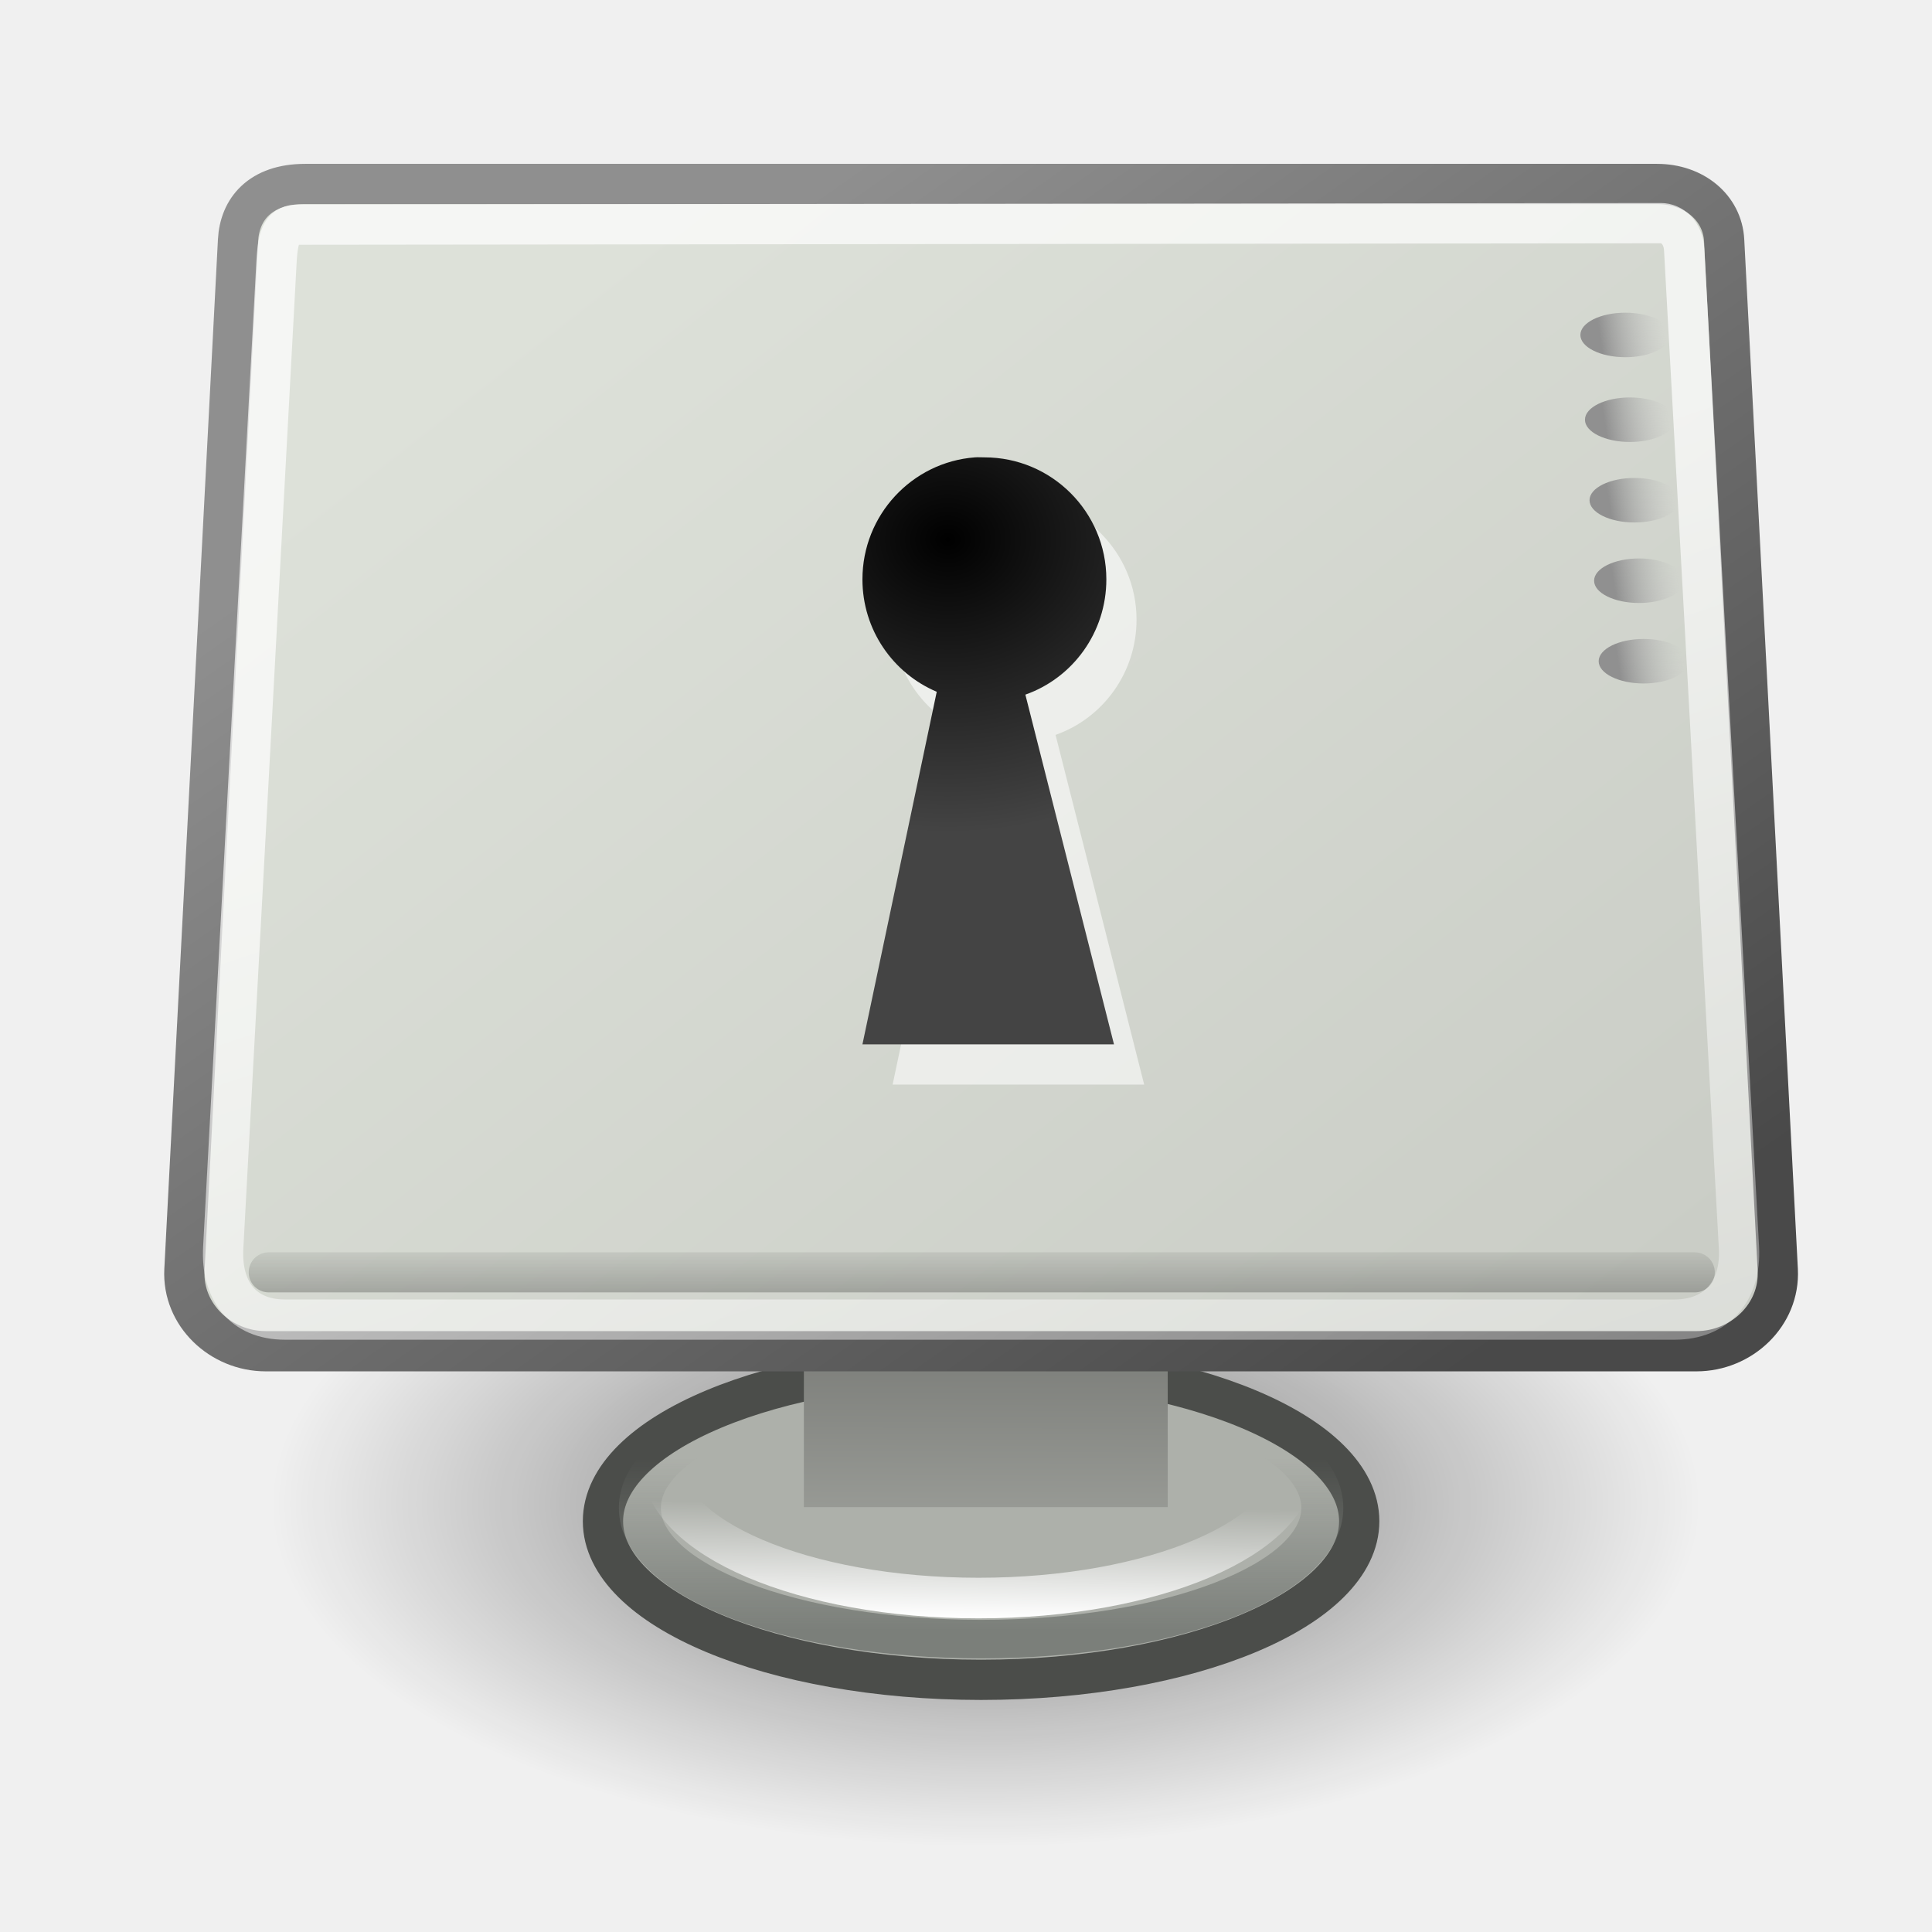
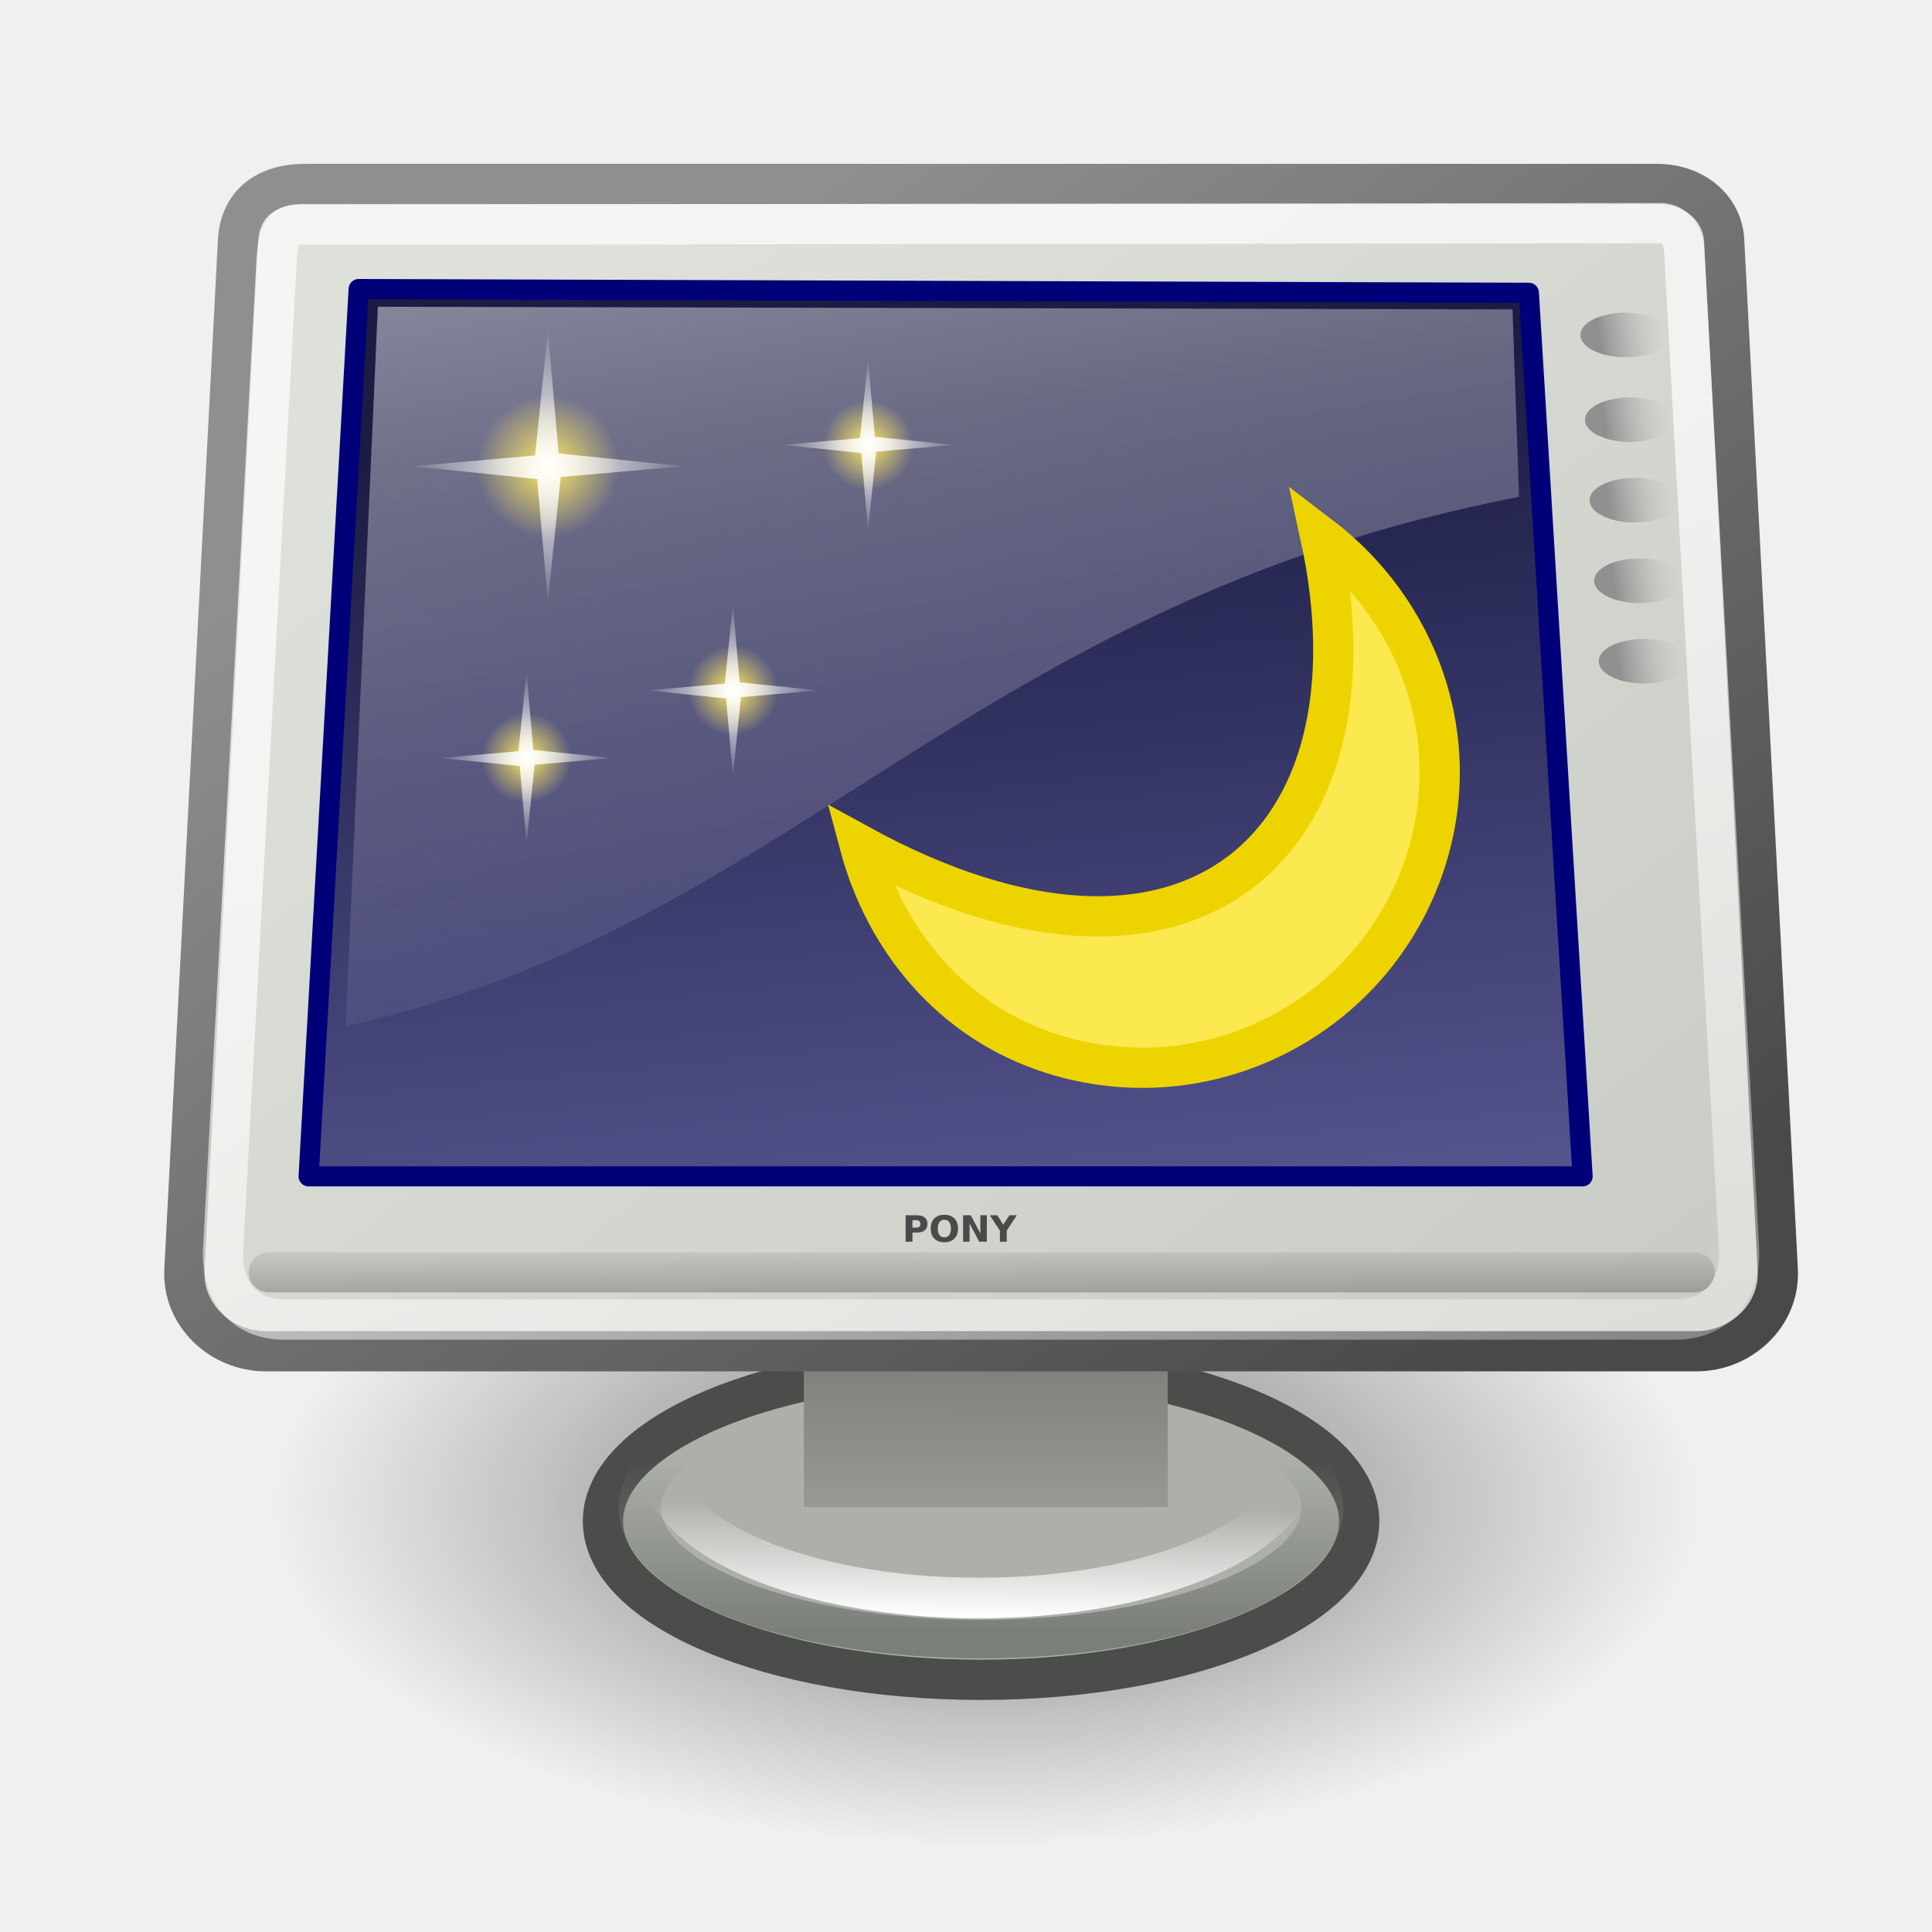
<svg xmlns="http://www.w3.org/2000/svg" xmlns:xlink="http://www.w3.org/1999/xlink" width="48px" height="48px" id="svg2327">
  <defs id="defs3">
-     <linearGradient id="linearGradient5800">
-       <stop style="stop-color:#000000;stop-opacity:1;" offset="0" id="stop5802" />
-       <stop style="stop-color:#444444;stop-opacity:1;" offset="1" id="stop5804" />
-     </linearGradient>
    <linearGradient id="linearGradient2541">
      <stop style="stop-color:#fee964;stop-opacity:1;" offset="0" id="stop2543" />
      <stop style="stop-color:#fee964;stop-opacity:0;" offset="1" id="stop2545" />
    </linearGradient>
    <linearGradient id="linearGradient2523">
      <stop style="stop-color:#ffffff;stop-opacity:1;" offset="0" id="stop2525" />
      <stop style="stop-color:#ffffff;stop-opacity:0;" offset="1" id="stop2527" />
    </linearGradient>
    <linearGradient id="linearGradient2329">
      <stop id="stop2331" offset="0" style="stop-color:#ffffff;stop-opacity:1;" />
      <stop id="stop2333" offset="1" style="stop-color:#ffffff;stop-opacity:0;" />
    </linearGradient>
    <linearGradient id="linearGradient2321">
      <stop id="stop2323" offset="0" style="stop-color:#7b7f7a;stop-opacity:1;" />
      <stop id="stop2325" offset="1" style="stop-color:#7b7f7a;stop-opacity:0;" />
    </linearGradient>
    <linearGradient id="linearGradient2752">
      <stop id="stop2754" offset="0" style="stop-color:#9d9d9d;stop-opacity:1;" />
      <stop id="stop2756" offset="1" style="stop-color:#b9b9b9;stop-opacity:1;" />
    </linearGradient>
    <linearGradient id="linearGradient2711">
      <stop id="stop2713" offset="0" style="stop-color:#909090;stop-opacity:1;" />
      <stop id="stop2715" offset="1" style="stop-color:#bebebe;stop-opacity:0;" />
    </linearGradient>
    <linearGradient id="linearGradient2701">
      <stop id="stop2703" offset="0" style="stop-color:#585956;stop-opacity:1;" />
      <stop id="stop2705" offset="1" style="stop-color:#bbbeb8;stop-opacity:1;" />
    </linearGradient>
    <linearGradient id="linearGradient2691">
      <stop id="stop2693" offset="0" style="stop-color:#868686;stop-opacity:1;" />
      <stop id="stop2695" offset="1" style="stop-color:#e9e9e9;stop-opacity:1;" />
    </linearGradient>
    <linearGradient id="linearGradient2683">
      <stop id="stop2685" offset="0" style="stop-color:#000000;stop-opacity:1;" />
      <stop id="stop2687" offset="1" style="stop-color:#000000;stop-opacity:0;" />
    </linearGradient>
    <linearGradient id="linearGradient2675">
      <stop id="stop2677" offset="0" style="stop-color:#5b5b97;stop-opacity:1;" />
      <stop id="stop2679" offset="1" style="stop-color:#1b1b43;stop-opacity:1;" />
    </linearGradient>
    <linearGradient id="linearGradient2667">
      <stop id="stop2669" offset="0" style="stop-color:#ffffff;stop-opacity:1;" />
      <stop id="stop2671" offset="1" style="stop-color:#fcfcff;stop-opacity:0;" />
    </linearGradient>
    <linearGradient id="linearGradient2635">
      <stop id="stop2637" offset="0" style="stop-color:#f9fff5;stop-opacity:1;" />
      <stop id="stop2639" offset="1" style="stop-color:#f9fff5;stop-opacity:0;" />
    </linearGradient>
    <linearGradient id="linearGradient2623">
      <stop id="stop2625" offset="0" style="stop-color:#dfdfde;stop-opacity:1;" />
      <stop id="stop2627" offset="1" style="stop-color:#9d9f9a;stop-opacity:1;" />
    </linearGradient>
    <linearGradient id="linearGradient2454">
      <stop style="stop-color:#000000;stop-opacity:1;" offset="0" id="stop2456" />
      <stop style="stop-color:#000000;stop-opacity:0;" offset="1" id="stop2458" />
    </linearGradient>
    <linearGradient id="linearGradient2415">
      <stop style="stop-color:#ffffff;stop-opacity:1;" offset="0" id="stop2417" />
      <stop style="stop-color:#ffffff;stop-opacity:0;" offset="1" id="stop2419" />
    </linearGradient>
    <linearGradient id="linearGradient2379">
      <stop style="stop-color:#1a4876;stop-opacity:1;" offset="0" id="stop2381" />
      <stop style="stop-color:#3f54a3;stop-opacity:0;" offset="1" id="stop2383" />
    </linearGradient>
    <linearGradient id="linearGradient2328">
      <stop style="stop-color:#ffffff;stop-opacity:1;" offset="0" id="stop2330" />
      <stop style="stop-color:#ffffff;stop-opacity:0;" offset="1" id="stop2332" />
    </linearGradient>
    <linearGradient id="linearGradient2307">
      <stop style="stop-color:#5a7aa4;stop-opacity:1;" offset="0" id="stop2309" />
      <stop style="stop-color:#5a7aa4;stop-opacity:0;" offset="1" id="stop2311" />
    </linearGradient>
    <linearGradient id="linearGradient2253">
      <stop style="stop-color:#8f8f8f;stop-opacity:1;" offset="0" id="stop2255" />
      <stop style="stop-color:#494949;stop-opacity:1;" offset="1" id="stop2257" />
    </linearGradient>
    <linearGradient id="linearGradient2245">
      <stop style="stop-color:#dde1d9;stop-opacity:1;" offset="0" id="stop2247" />
      <stop style="stop-color:#cacdc6;stop-opacity:1;" offset="1" id="stop2249" />
    </linearGradient>
    <linearGradient xlink:href="#linearGradient2245" id="linearGradient2251" gradientTransform="matrix(1.129863,0,0,0.885063,2.875,1.570628)" x1="8.612" y1="7.229" x2="34.784" y2="33.34" gradientUnits="userSpaceOnUse" />
    <linearGradient xlink:href="#linearGradient2307" id="linearGradient2313" gradientTransform="matrix(1.208393,0,0,0.98441,-0.789284,-0.50338)" x1="16.852" y1="9.324" x2="24.419" y2="53.735" gradientUnits="userSpaceOnUse" />
    <linearGradient xlink:href="#linearGradient2328" id="linearGradient2334" gradientTransform="matrix(1.289166,0,0,0.922731,-0.789284,-0.50338)" x1="16.119" y1="10.842" x2="27.289" y2="39.032" gradientUnits="userSpaceOnUse" />
    <linearGradient xlink:href="#linearGradient2415" id="linearGradient2421" gradientTransform="matrix(1.108069,0,0,0.902471,5.5,3.875)" x1="17.698" y1="13.005" x2="34.975" y2="55.201" gradientUnits="userSpaceOnUse" />
    <linearGradient xlink:href="#linearGradient2379" id="linearGradient2445" gradientUnits="userSpaceOnUse" gradientTransform="matrix(1.02787,0,0,0.822296,1.523986,1.001198)" x1="21.356" y1="30.078" x2="19.995" y2="-1.322" />
    <radialGradient xlink:href="#linearGradient2454" id="radialGradient2460" gradientTransform="scale(1.925808,0.519262)" cx="12.576" cy="67.502" fx="12.576" fy="67.502" r="8.766" gradientUnits="userSpaceOnUse" />
    <linearGradient y2="92.571" x2="10.728" y1="84.029" x1="10.728" gradientTransform="scale(1.983556,0.504145)" gradientUnits="userSpaceOnUse" id="linearGradient2653" xlink:href="#linearGradient2623" />
    <linearGradient y2="74.098" x2="8.649" y1="101.285" x1="13.629" gradientTransform="scale(2.143634,0.466498)" gradientUnits="userSpaceOnUse" id="linearGradient2655" xlink:href="#linearGradient2635" />
    <linearGradient gradientUnits="userSpaceOnUse" y2="8.867" x2="16.316" y1="32.622" x1="19.15" gradientTransform="matrix(1.174139,0,0,0.945431,5.221825,1.543476)" id="linearGradient2681" xlink:href="#linearGradient2675" />
    <linearGradient gradientUnits="userSpaceOnUse" y2="162.451" x2="3.707" y1="171.291" x1="3.707" gradientTransform="matrix(5.705159,0,0,0.17528,5.5,2.195627)" id="linearGradient2689" xlink:href="#linearGradient2683" />
    <linearGradient gradientUnits="userSpaceOnUse" y2="64.893" x2="12.128" y1="53.535" x1="12.207" gradientTransform="matrix(1.816345,0,0,1.278927,2.5,-40.24508)" id="linearGradient2707" xlink:href="#linearGradient2701" />
    <linearGradient gradientUnits="userSpaceOnUse" y2="3.845" x2="35.521" y1="3.938" x1="34.301" id="linearGradient2717" xlink:href="#linearGradient2711" />
    <linearGradient y2="3.845" x2="35.521" y1="3.938" x1="34.301" gradientUnits="userSpaceOnUse" id="linearGradient2721" xlink:href="#linearGradient2711" />
    <linearGradient y2="3.845" x2="35.521" y1="3.938" x1="34.301" gradientUnits="userSpaceOnUse" id="linearGradient2725" xlink:href="#linearGradient2711" />
    <linearGradient y2="3.845" x2="35.521" y1="3.938" x1="34.301" gradientUnits="userSpaceOnUse" id="linearGradient2729" xlink:href="#linearGradient2711" />
    <linearGradient y2="3.845" x2="35.521" y1="3.938" x1="34.301" gradientUnits="userSpaceOnUse" id="linearGradient2733" xlink:href="#linearGradient2711" />
    <linearGradient y2="31.246" x2="32.537" y1="5.382" x1="10.391" gradientTransform="matrix(1.104397,0,0,0.905471,4.5,2.875)" gradientUnits="userSpaceOnUse" id="linearGradient1561" xlink:href="#linearGradient2253" />
    <linearGradient gradientUnits="userSpaceOnUse" y2="28.206" x2="-35.658" y1="33.416" x1="-35.658" id="linearGradient2327" xlink:href="#linearGradient2321" />
    <linearGradient gradientUnits="userSpaceOnUse" y2="30.962" x2="-35.075" y1="34.242" x1="-35.123" id="linearGradient2337" xlink:href="#linearGradient2329" />
    <linearGradient xlink:href="#linearGradient2667" id="linearGradient2315" gradientUnits="userSpaceOnUse" gradientTransform="matrix(1.238977,0,0,0.895955,5.267331,1.543476)" x1="11.492" y1="1.654" x2="17.199" y2="26.729" />
    <radialGradient xlink:href="#linearGradient2523" id="radialGradient2529" cx="13.612" cy="11.584" fx="13.612" fy="11.584" r="1.856" gradientUnits="userSpaceOnUse" gradientTransform="matrix(1.952381,0,0,1.952381,-12.96362,-11.03238)" />
    <radialGradient xlink:href="#linearGradient2541" id="radialGradient2547" cx="16.087" cy="13.97" fx="16.087" fy="13.97" r="1.768" gradientUnits="userSpaceOnUse" />
    <radialGradient xlink:href="#linearGradient2541" id="radialGradient2559" gradientUnits="userSpaceOnUse" cx="16.087" cy="13.97" fx="16.087" fy="13.97" r="1.768" />
    <radialGradient xlink:href="#linearGradient2523" id="radialGradient2561" gradientUnits="userSpaceOnUse" gradientTransform="matrix(1.952381,0,0,1.952381,-12.96362,-11.03238)" cx="13.612" cy="11.584" fx="13.612" fy="11.584" r="1.856" />
    <radialGradient xlink:href="#linearGradient2541" id="radialGradient2569" gradientUnits="userSpaceOnUse" cx="16.087" cy="13.97" fx="16.087" fy="13.97" r="1.768" />
    <radialGradient xlink:href="#linearGradient2523" id="radialGradient2571" gradientUnits="userSpaceOnUse" gradientTransform="matrix(1.952381,0,0,1.952381,-12.96362,-11.03238)" cx="13.612" cy="11.584" fx="13.612" fy="11.584" r="1.856" />
    <radialGradient xlink:href="#linearGradient2541" id="radialGradient2582" gradientUnits="userSpaceOnUse" cx="16.087" cy="13.97" fx="16.087" fy="13.97" r="1.768" />
    <radialGradient xlink:href="#linearGradient2523" id="radialGradient2584" gradientUnits="userSpaceOnUse" gradientTransform="matrix(1.952381,0,0,1.952381,-12.96362,-11.03238)" cx="13.612" cy="11.584" fx="13.612" fy="11.584" r="1.856" />
-     <radialGradient xlink:href="#linearGradient5800" id="radialGradient5806" cx="24.007" cy="15.874" fx="24.007" fy="15.874" r="3.125" gradientTransform="matrix(2.72,1.071571e-6,-9.194040e-7,2.33375,-41.7482,-23.64162)" gradientUnits="userSpaceOnUse" />
  </defs>
  <g id="layer1">
    <path style="opacity:0.509;color:#000000;fill:url(#radialGradient2460);fill-opacity:1;fill-rule:evenodd;stroke:none;stroke-width:1;stroke-linecap:round;stroke-linejoin:miter;marker:none;marker-start:none;marker-mid:none;marker-end:none;stroke-miterlimit:4;stroke-dashoffset:0;stroke-opacity:0.701;visibility:visible;display:inline;overflow:visible" id="path2452" d="M 41.101 35.051 A 16.882 4.552 0 1 1  7.336,35.051 A 16.882 4.552 0 1 1  41.101 35.051 z" transform="matrix(1.050251,0,0,1.867888,-0.945558,-28.10611)" />
    <path style="color:#000000;fill:#adb0aa;fill-opacity:1;fill-rule:evenodd;stroke:#4b4d4a;stroke-width:1;stroke-linecap:butt;stroke-linejoin:miter;marker:none;marker-start:none;marker-mid:none;marker-end:none;stroke-miterlimit:4;stroke-dashoffset:0;stroke-opacity:1;visibility:visible;display:inline;overflow:visible" id="path2407" d="M -26.264 29.716 A 9.394 3.94 0 1 1  -45.053,29.716 A 9.394 3.94 0 1 1  -26.264 29.716 z" transform="translate(60.03339,8.07843)" />
    <path transform="matrix(0.902373,0,0,0.82765,56.55215,12.86792)" d="M -26.264 29.716 A 9.394 3.94 0 1 1  -45.053,29.716 A 9.394 3.94 0 1 1  -26.264 29.716 z" id="path1825" style="color:#000000;fill:none;fill-opacity:1;fill-rule:evenodd;stroke:url(#linearGradient2327);stroke-width:1.157;stroke-linecap:butt;stroke-linejoin:miter;marker:none;marker-start:none;marker-mid:none;marker-end:none;stroke-miterlimit:4;stroke-dasharray:none;stroke-dashoffset:0;stroke-opacity:1;visibility:visible;display:inline;overflow:visible" />
    <path style="color:#000000;fill:none;fill-opacity:1;fill-rule:evenodd;stroke:url(#linearGradient2337);stroke-width:1.183;stroke-linecap:butt;stroke-linejoin:miter;marker:none;marker-start:none;marker-mid:none;marker-end:none;stroke-miterlimit:4;stroke-dasharray:none;stroke-dashoffset:0;stroke-opacity:1;visibility:visible;display:inline;overflow:visible" id="path2983" d="M -26.264 29.716 A 9.394 3.94 0 1 1  -45.053,29.716 A 9.394 3.94 0 1 1  -26.264 29.716 z" transform="matrix(0.837548,0,0,0.852655,54.17811,11.00615)" />
    <rect y="31.079" x="19.972" height="6.365" width="9.04" id="rect2699" style="color:#000000;fill:url(#linearGradient2707);fill-opacity:1;fill-rule:evenodd;stroke:none;stroke-width:0.609;stroke-linecap:butt;stroke-linejoin:miter;marker:none;marker-start:none;marker-mid:none;marker-end:none;stroke-miterlimit:4;stroke-dashoffset:0;stroke-opacity:1;visibility:visible;display:inline;overflow:visible" />
    <path style="color:#000000;fill:url(#linearGradient2251);fill-opacity:1;fill-rule:evenodd;stroke:url(#linearGradient1561);stroke-width:1;stroke-linecap:butt;stroke-linejoin:miter;marker:none;marker-start:none;marker-mid:none;marker-end:none;stroke-miterlimit:4;stroke-dashoffset:0;stroke-opacity:1;visibility:visible;display:inline;overflow:visible" d="M 7.581,4.571 L 41.169,4.571 C 42.08,4.571 42.793,5.154 42.836,5.972 L 44.168,31.55 C 44.226,32.668 43.267,33.571 42.148,33.571 L 6.602,33.571 C 5.483,33.571 4.524,32.668 4.582,31.55 L 5.914,5.972 C 5.954,5.199 6.462,4.571 7.581,4.571 z " id="rect2404" />
+     <path id="path2377" d="M 8.911,7.181 L 7.668,29.226 L 39.319,29.226 L 37.984,7.274 L 8.911,7.181 z " style="fill:url(#linearGradient2681);fill-opacity:1;fill-rule:evenodd;stroke:#000079;stroke-width:0.5;stroke-linecap:butt;stroke-linejoin:round;stroke-miterlimit:4;stroke-dasharray:none;stroke-opacity:1" />
    <path style="fill:none;fill-opacity:0.75;fill-rule:evenodd;stroke:url(#linearGradient2689);stroke-width:0.996;stroke-linecap:round;stroke-linejoin:miter;stroke-miterlimit:4;stroke-opacity:0.248" d="M 6.677,31.611 L 42.106,31.611" id="path2393" />
    <path id="path2397" d="M 7.415,5.581 L 41.26,5.544 C 41.544,5.543 41.819,5.781 41.842,6.196 L 43.204,30.999 C 43.262,32.056 42.664,32.785 41.606,32.785 L 7.082,32.785 C 6.023,32.785 5.489,32.056 5.546,30.999 L 6.87,6.505 C 6.909,5.789 7.036,5.582 7.415,5.581 z " style="color:#000000;fill:none;fill-opacity:1;fill-rule:evenodd;stroke:url(#linearGradient2421);stroke-width:1;stroke-linecap:butt;stroke-linejoin:miter;marker:none;marker-start:none;marker-mid:none;marker-end:none;stroke-miterlimit:4;stroke-dashoffset:0;stroke-opacity:0.701;visibility:visible;display:inline;overflow:visible" />
+     <path style="opacity:0.531;fill:url(#linearGradient2315);fill-opacity:1;fill-rule:evenodd;stroke:none;stroke-width:0.25pt;stroke-linecap:butt;stroke-linejoin:miter;stroke-opacity:1" d="M 9.388,7.621 L 8.586,25.492 C 19.63,23.091 24.007,14.999 37.74,12.345 L 37.578,7.687 L 9.388,7.621 z " id="path2443" />
    <path transform="matrix(1.331237,0,0,0.658449,-5.91933,5.728866)" d="M 35.621 3.938 A 0.84 0.84 0 1 1  33.941,3.938 A 0.84 0.84 0 1 1  35.621 3.938 z" id="path2709" style="color:#000000;fill:url(#linearGradient2717);fill-opacity:1;fill-rule:evenodd;stroke:none;stroke-width:0.5;stroke-linecap:butt;stroke-linejoin:miter;marker:none;marker-start:none;marker-mid:none;marker-end:none;stroke-miterlimit:4;stroke-dashoffset:0;stroke-opacity:1;visibility:visible;display:inline;overflow:visible" />
    <path style="color:#000000;fill:url(#linearGradient2721);fill-opacity:1;fill-rule:evenodd;stroke:none;stroke-width:0.5;stroke-linecap:butt;stroke-linejoin:miter;marker:none;marker-start:none;marker-mid:none;marker-end:none;stroke-miterlimit:4;stroke-dashoffset:0;stroke-opacity:1;visibility:visible;display:inline;overflow:visible" id="path2719" d="M 35.621 3.938 A 0.84 0.84 0 1 1  33.941,3.938 A 0.84 0.84 0 1 1  35.621 3.938 z" transform="matrix(1.331237,0,0,0.658449,-5.80573,7.83465)" />
    <path transform="matrix(1.331237,0,0,0.658449,-5.69213,9.83465)" d="M 35.621 3.938 A 0.84 0.84 0 1 1  33.941,3.938 A 0.84 0.84 0 1 1  35.621 3.938 z" id="path2723" style="color:#000000;fill:url(#linearGradient2725);fill-opacity:1;fill-rule:evenodd;stroke:none;stroke-width:0.5;stroke-linecap:butt;stroke-linejoin:miter;marker:none;marker-start:none;marker-mid:none;marker-end:none;stroke-miterlimit:4;stroke-dashoffset:0;stroke-opacity:1;visibility:visible;display:inline;overflow:visible" />
    <path style="color:#000000;fill:url(#linearGradient2729);fill-opacity:1;fill-rule:evenodd;stroke:none;stroke-width:0.5;stroke-linecap:butt;stroke-linejoin:miter;marker:none;marker-start:none;marker-mid:none;marker-end:none;stroke-miterlimit:4;stroke-dashoffset:0;stroke-opacity:1;visibility:visible;display:inline;overflow:visible" id="path2727" d="M 35.621 3.938 A 0.84 0.84 0 1 1  33.941,3.938 A 0.84 0.84 0 1 1  35.621 3.938 z" transform="matrix(1.331237,0,0,0.658449,-5.57853,11.83465)" />
    <path transform="matrix(1.331237,0,0,0.658449,-5.46493,13.83465)" d="M 35.621 3.938 A 0.84 0.84 0 1 1  33.941,3.938 A 0.84 0.84 0 1 1  35.621 3.938 z" id="path2731" style="color:#000000;fill:url(#linearGradient2733);fill-opacity:1;fill-rule:evenodd;stroke:none;stroke-width:0.5;stroke-linecap:butt;stroke-linejoin:miter;marker:none;marker-start:none;marker-mid:none;marker-end:none;stroke-miterlimit:4;stroke-dashoffset:0;stroke-opacity:1;visibility:visible;display:inline;overflow:visible" />
-     <path id="path5798" d="M 24.97,12.363 C 23.406,12.482 22.177,13.799 22.177,15.394 C 22.177,16.648 22.936,17.727 24.023,18.187 L 22.177,26.947 L 28.427,26.947 L 26.225,18.258 C 27.403,17.843 28.237,16.713 28.237,15.394 C 28.237,13.721 26.88,12.363 25.207,12.363 C 25.129,12.363 25.047,12.357 24.97,12.363 z " style="opacity:0.574;color:#000000;fill:#ffffff;fill-opacity:1;fill-rule:nonzero;stroke:none;stroke-width:1;stroke-linecap:butt;stroke-linejoin:round;marker:none;marker-start:none;marker-mid:none;marker-end:none;stroke-miterlimit:4;stroke-dasharray:none;stroke-dashoffset:0;stroke-opacity:1;visibility:visible;display:inline;overflow:visible" />
-     <path style="opacity:1;color:#000000;fill:url(#radialGradient5806);fill-opacity:1;fill-rule:nonzero;stroke:none;stroke-width:1;stroke-linecap:butt;stroke-linejoin:round;marker:none;marker-start:none;marker-mid:none;marker-end:none;stroke-miterlimit:4;stroke-dasharray:none;stroke-dashoffset:0;stroke-opacity:1;visibility:visible;display:inline;overflow:visible" d="M 24.22,11.363 C 22.656,11.482 21.427,12.799 21.427,14.394 C 21.427,15.648 22.186,16.727 23.273,17.187 L 21.427,25.947 L 27.677,25.947 L 25.475,17.258 C 26.653,16.843 27.487,15.713 27.487,14.394 C 27.487,12.721 26.13,11.363 24.457,11.363 C 24.379,11.363 24.297,11.357 24.22,11.363 z " id="path5793" />
+     <path id="text2735" d="M 22.5,30.193 L 22.782,30.193 C 22.865,30.193 22.93,30.211 22.974,30.249 C 23.019,30.286 23.042,30.339 23.042,30.407 C 23.042,30.476 23.019,30.53 22.974,30.567 C 22.93,30.604 22.865,30.623 22.782,30.623 L 22.67,30.623 L 22.67,30.851 L 22.5,30.851 L 22.5,30.193 M 22.67,30.316 L 22.67,30.5 L 22.764,30.5 C 22.797,30.5 22.822,30.492 22.84,30.476 C 22.858,30.46 22.867,30.437 22.867,30.407 C 22.867,30.378 22.858,30.355 22.84,30.339 C 22.822,30.324 22.797,30.316 22.764,30.316 L 22.67,30.316 M 23.462,30.304 C 23.41,30.304 23.37,30.323 23.342,30.361 C 23.313,30.399 23.299,30.453 23.299,30.522 C 23.299,30.592 23.313,30.645 23.342,30.683 C 23.37,30.722 23.41,30.741 23.462,30.741 C 23.514,30.741 23.554,30.722 23.583,30.683 C 23.611,30.645 23.626,30.592 23.626,30.522 C 23.626,30.453 23.611,30.399 23.583,30.361 C 23.554,30.323 23.514,30.304 23.462,30.304 M 23.462,30.181 C 23.568,30.181 23.651,30.211 23.711,30.272 C 23.771,30.332 23.801,30.416 23.801,30.522 C 23.801,30.629 23.771,30.712 23.711,30.773 C 23.651,30.833 23.568,30.864 23.462,30.864 C 23.356,30.864 23.274,30.833 23.213,30.773 C 23.153,30.712 23.123,30.629 23.123,30.522 C 23.123,30.416 23.153,30.332 23.213,30.272 C 23.274,30.211 23.356,30.181 23.462,30.181 M 23.928,30.193 L 24.118,30.193 L 24.357,30.644 L 24.357,30.193 L 24.518,30.193 L 24.518,30.851 L 24.329,30.851 L 24.089,30.399 L 24.089,30.851 L 23.928,30.851 L 23.928,30.193 M 24.591,30.193 L 24.777,30.193 L 24.927,30.427 L 25.077,30.193 L 25.263,30.193 L 25.012,30.574 L 25.012,30.851 L 24.842,30.851 L 24.842,30.574 L 24.591,30.193" style="font-size:0.903px;font-style:normal;font-variant:normal;font-weight:bold;font-stretch:normal;writing-mode:lr-tb;text-anchor:start;fill:#4a4a4a;fill-opacity:1;stroke:none;stroke-width:1pt;stroke-linecap:butt;stroke-linejoin:miter;stroke-opacity:1;font-family:Bitstream Vera Sans" />
+     <path style="opacity:1;color:#000000;fill:#fce94f;fill-opacity:1;fill-rule:nonzero;stroke:#edd400;stroke-width:1;stroke-linecap:butt;stroke-linejoin:miter;marker:none;marker-start:none;marker-mid:none;marker-end:none;stroke-miterlimit:4;stroke-dasharray:none;stroke-dashoffset:0;stroke-opacity:1;visibility:visible;display:inline;overflow:visible" d="M 32.803,13.316 C 34.473,20.995 29.514,25.455 21.356,20.989 C 21.983,23.339 23.622,25.37 26.108,26.17 C 29.996,27.423 34.167,25.284 35.42,21.395 C 36.407,18.328 35.23,15.164 32.803,13.316 z " id="path2317" />
+     <g id="g2549">
+       <path transform="translate(-2.474874,-2.386485)" d="M 17.854 13.97 A 1.768 1.768 0 1 1  14.319,13.97 A 1.768 1.768 0 1 1  17.854 13.97 z" id="path2531" style="opacity:1;color:#000000;fill:url(#radialGradient2547);fill-opacity:1;fill-rule:nonzero;stroke:none;stroke-width:2;stroke-linecap:butt;stroke-linejoin:miter;marker:none;marker-start:none;marker-mid:none;marker-end:none;stroke-miterlimit:4;stroke-dasharray:none;stroke-dashoffset:0;stroke-opacity:1;visibility:visible;display:inline;overflow:visible" />
+       <path d="M 16.971,11.584 L 13.931,11.851 L 13.612,14.943 L 13.345,11.903 L 10.253,11.584 L 13.293,11.317 L 13.612,8.225 L 13.879,11.265 L 16.971,11.584 z " id="path3195" style="opacity:1;color:#000000;fill:url(#radialGradient2529);fill-opacity:1;fill-rule:nonzero;stroke:none;stroke-width:1;stroke-linecap:butt;stroke-linejoin:miter;marker:none;marker-start:none;marker-mid:none;marker-end:none;stroke-miterlimit:4;stroke-dasharray:none;stroke-dashoffset:0;stroke-opacity:1;visibility:visible;display:inline;overflow:visible" />
+     </g>
+     <g id="g2553" transform="matrix(0.631579,0,0,0.631579,12.96983,3.73746)">
+       <path style="opacity:1;color:#000000;fill:url(#radialGradient2559);fill-opacity:1;fill-rule:nonzero;stroke:none;stroke-width:2;stroke-linecap:butt;stroke-linejoin:miter;marker:none;marker-start:none;marker-mid:none;marker-end:none;stroke-miterlimit:4;stroke-dasharray:none;stroke-dashoffset:0;stroke-opacity:1;visibility:visible;display:inline;overflow:visible" id="path2555" d="M 17.854 13.97 A 1.768 1.768 0 1 1  14.319,13.97 A 1.768 1.768 0 1 1  17.854 13.97 z" transform="translate(-2.474874,-2.386485)" />
+       <path style="opacity:1;color:#000000;fill:url(#radialGradient2561);fill-opacity:1;fill-rule:nonzero;stroke:none;stroke-width:1;stroke-linecap:butt;stroke-linejoin:miter;marker:none;marker-start:none;marker-mid:none;marker-end:none;stroke-miterlimit:4;stroke-dasharray:none;stroke-dashoffset:0;stroke-opacity:1;visibility:visible;display:inline;overflow:visible" id="path2557" d="M 16.971,11.584 L 13.931,11.851 L 13.612,14.943 L 13.345,11.903 L 10.253,11.584 L 13.293,11.317 L 13.612,8.225 L 13.879,11.265 L 16.971,11.584 z " />
+     </g>
+     <g transform="matrix(0.631579,0,0,0.631579,9.611074,9.836256)" id="g2563">
+       <path transform="translate(-2.474874,-2.386485)" d="M 17.854 13.97 A 1.768 1.768 0 1 1  14.319,13.97 A 1.768 1.768 0 1 1  17.854 13.97 z" id="path2565" style="opacity:1;color:#000000;fill:url(#radialGradient2569);fill-opacity:1;fill-rule:nonzero;stroke:none;stroke-width:2;stroke-linecap:butt;stroke-linejoin:miter;marker:none;marker-start:none;marker-mid:none;marker-end:none;stroke-miterlimit:4;stroke-dasharray:none;stroke-dashoffset:0;stroke-opacity:1;visibility:visible;display:inline;overflow:visible" />
+       <path d="M 16.971,11.584 L 13.931,11.851 L 13.612,14.943 L 13.345,11.903 L 10.253,11.584 L 13.293,11.317 L 13.612,8.225 L 13.879,11.265 L 16.971,11.584 z " id="path2567" style="opacity:1;color:#000000;fill:url(#radialGradient2571);fill-opacity:1;fill-rule:nonzero;stroke:none;stroke-width:1;stroke-linecap:butt;stroke-linejoin:miter;marker:none;marker-start:none;marker-mid:none;marker-end:none;stroke-miterlimit:4;stroke-dasharray:none;stroke-dashoffset:0;stroke-opacity:1;visibility:visible;display:inline;overflow:visible" />
+     </g>
+     <g id="g2576" transform="matrix(0.631579,0,0,0.631579,4.484549,11.51563)">
+       <path style="opacity:1;color:#000000;fill:url(#radialGradient2582);fill-opacity:1;fill-rule:nonzero;stroke:none;stroke-width:2;stroke-linecap:butt;stroke-linejoin:miter;marker:none;marker-start:none;marker-mid:none;marker-end:none;stroke-miterlimit:4;stroke-dasharray:none;stroke-dashoffset:0;stroke-opacity:1;visibility:visible;display:inline;overflow:visible" id="path2578" d="M 17.854 13.97 A 1.768 1.768 0 1 1  14.319,13.97 A 1.768 1.768 0 1 1  17.854 13.97 z" transform="translate(-2.474874,-2.386485)" />
+       <path style="opacity:1;color:#000000;fill:url(#radialGradient2584);fill-opacity:1;fill-rule:nonzero;stroke:none;stroke-width:1;stroke-linecap:butt;stroke-linejoin:miter;marker:none;marker-start:none;marker-mid:none;marker-end:none;stroke-miterlimit:4;stroke-dasharray:none;stroke-dashoffset:0;stroke-opacity:1;visibility:visible;display:inline;overflow:visible" id="path2580" d="M 16.971,11.584 L 13.931,11.851 L 13.612,14.943 L 13.345,11.903 L 10.253,11.584 L 13.293,11.317 L 13.612,8.225 L 13.879,11.265 L 16.971,11.584 z " />
+     </g>
  </g>
</svg>
